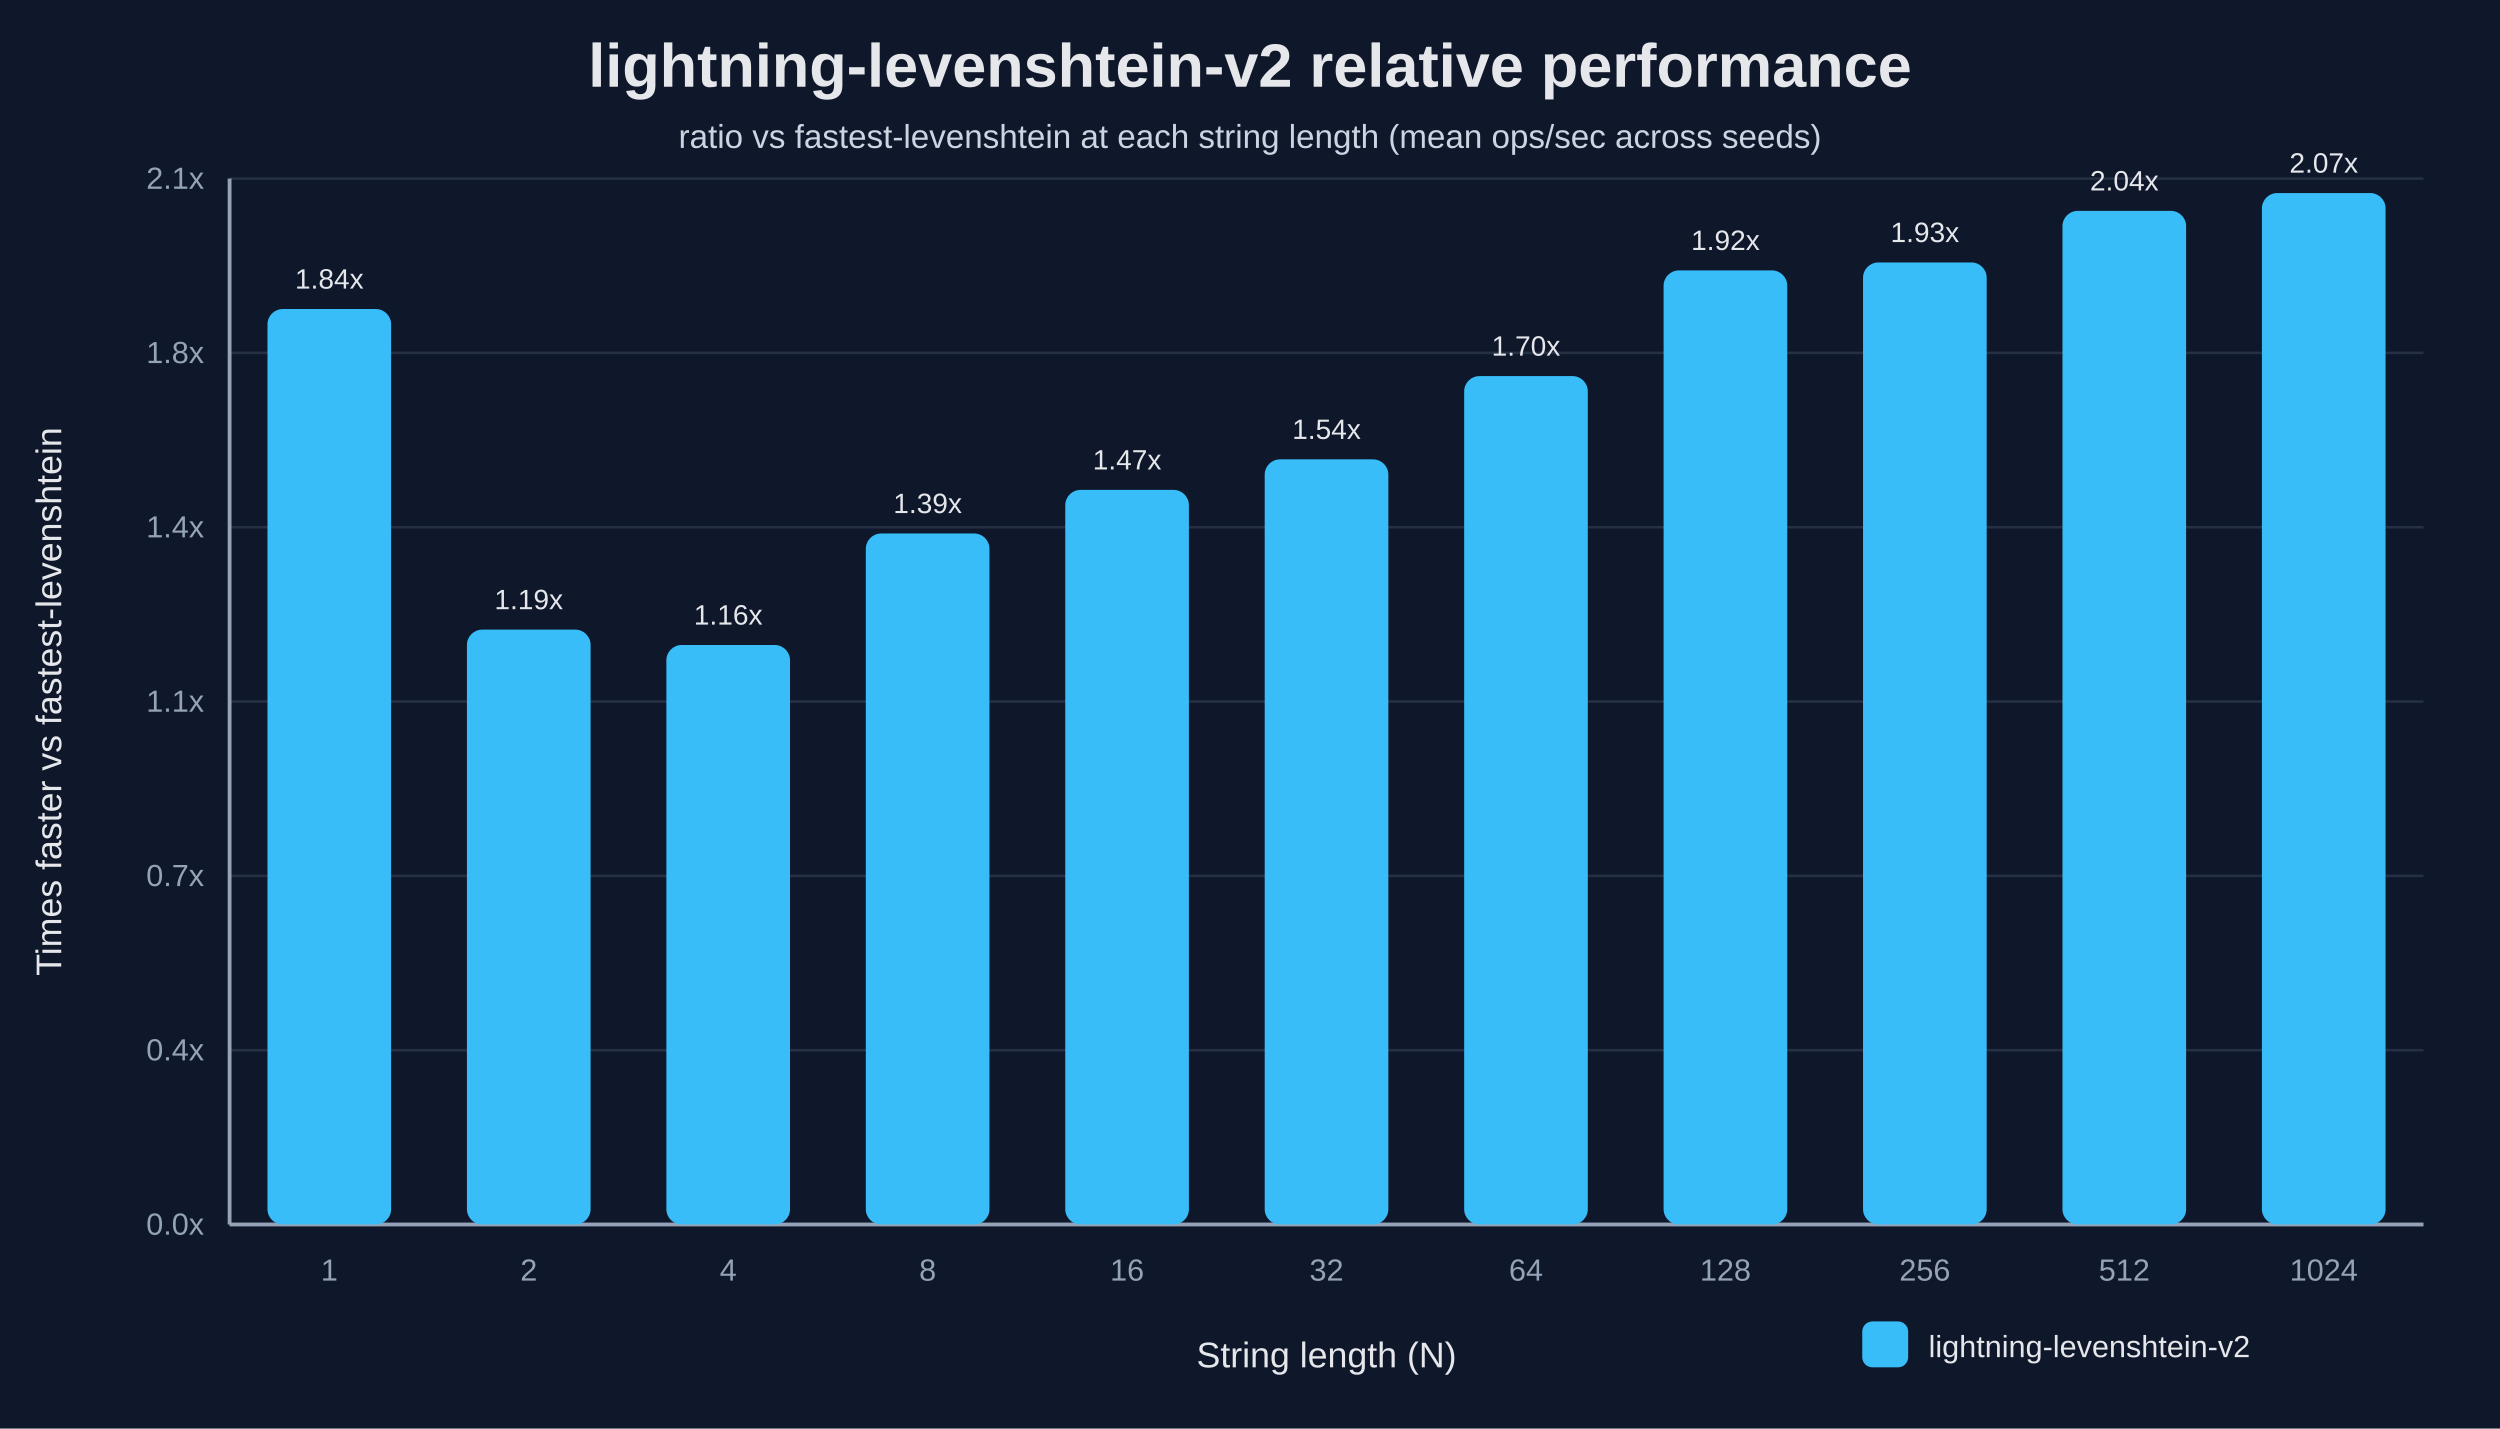
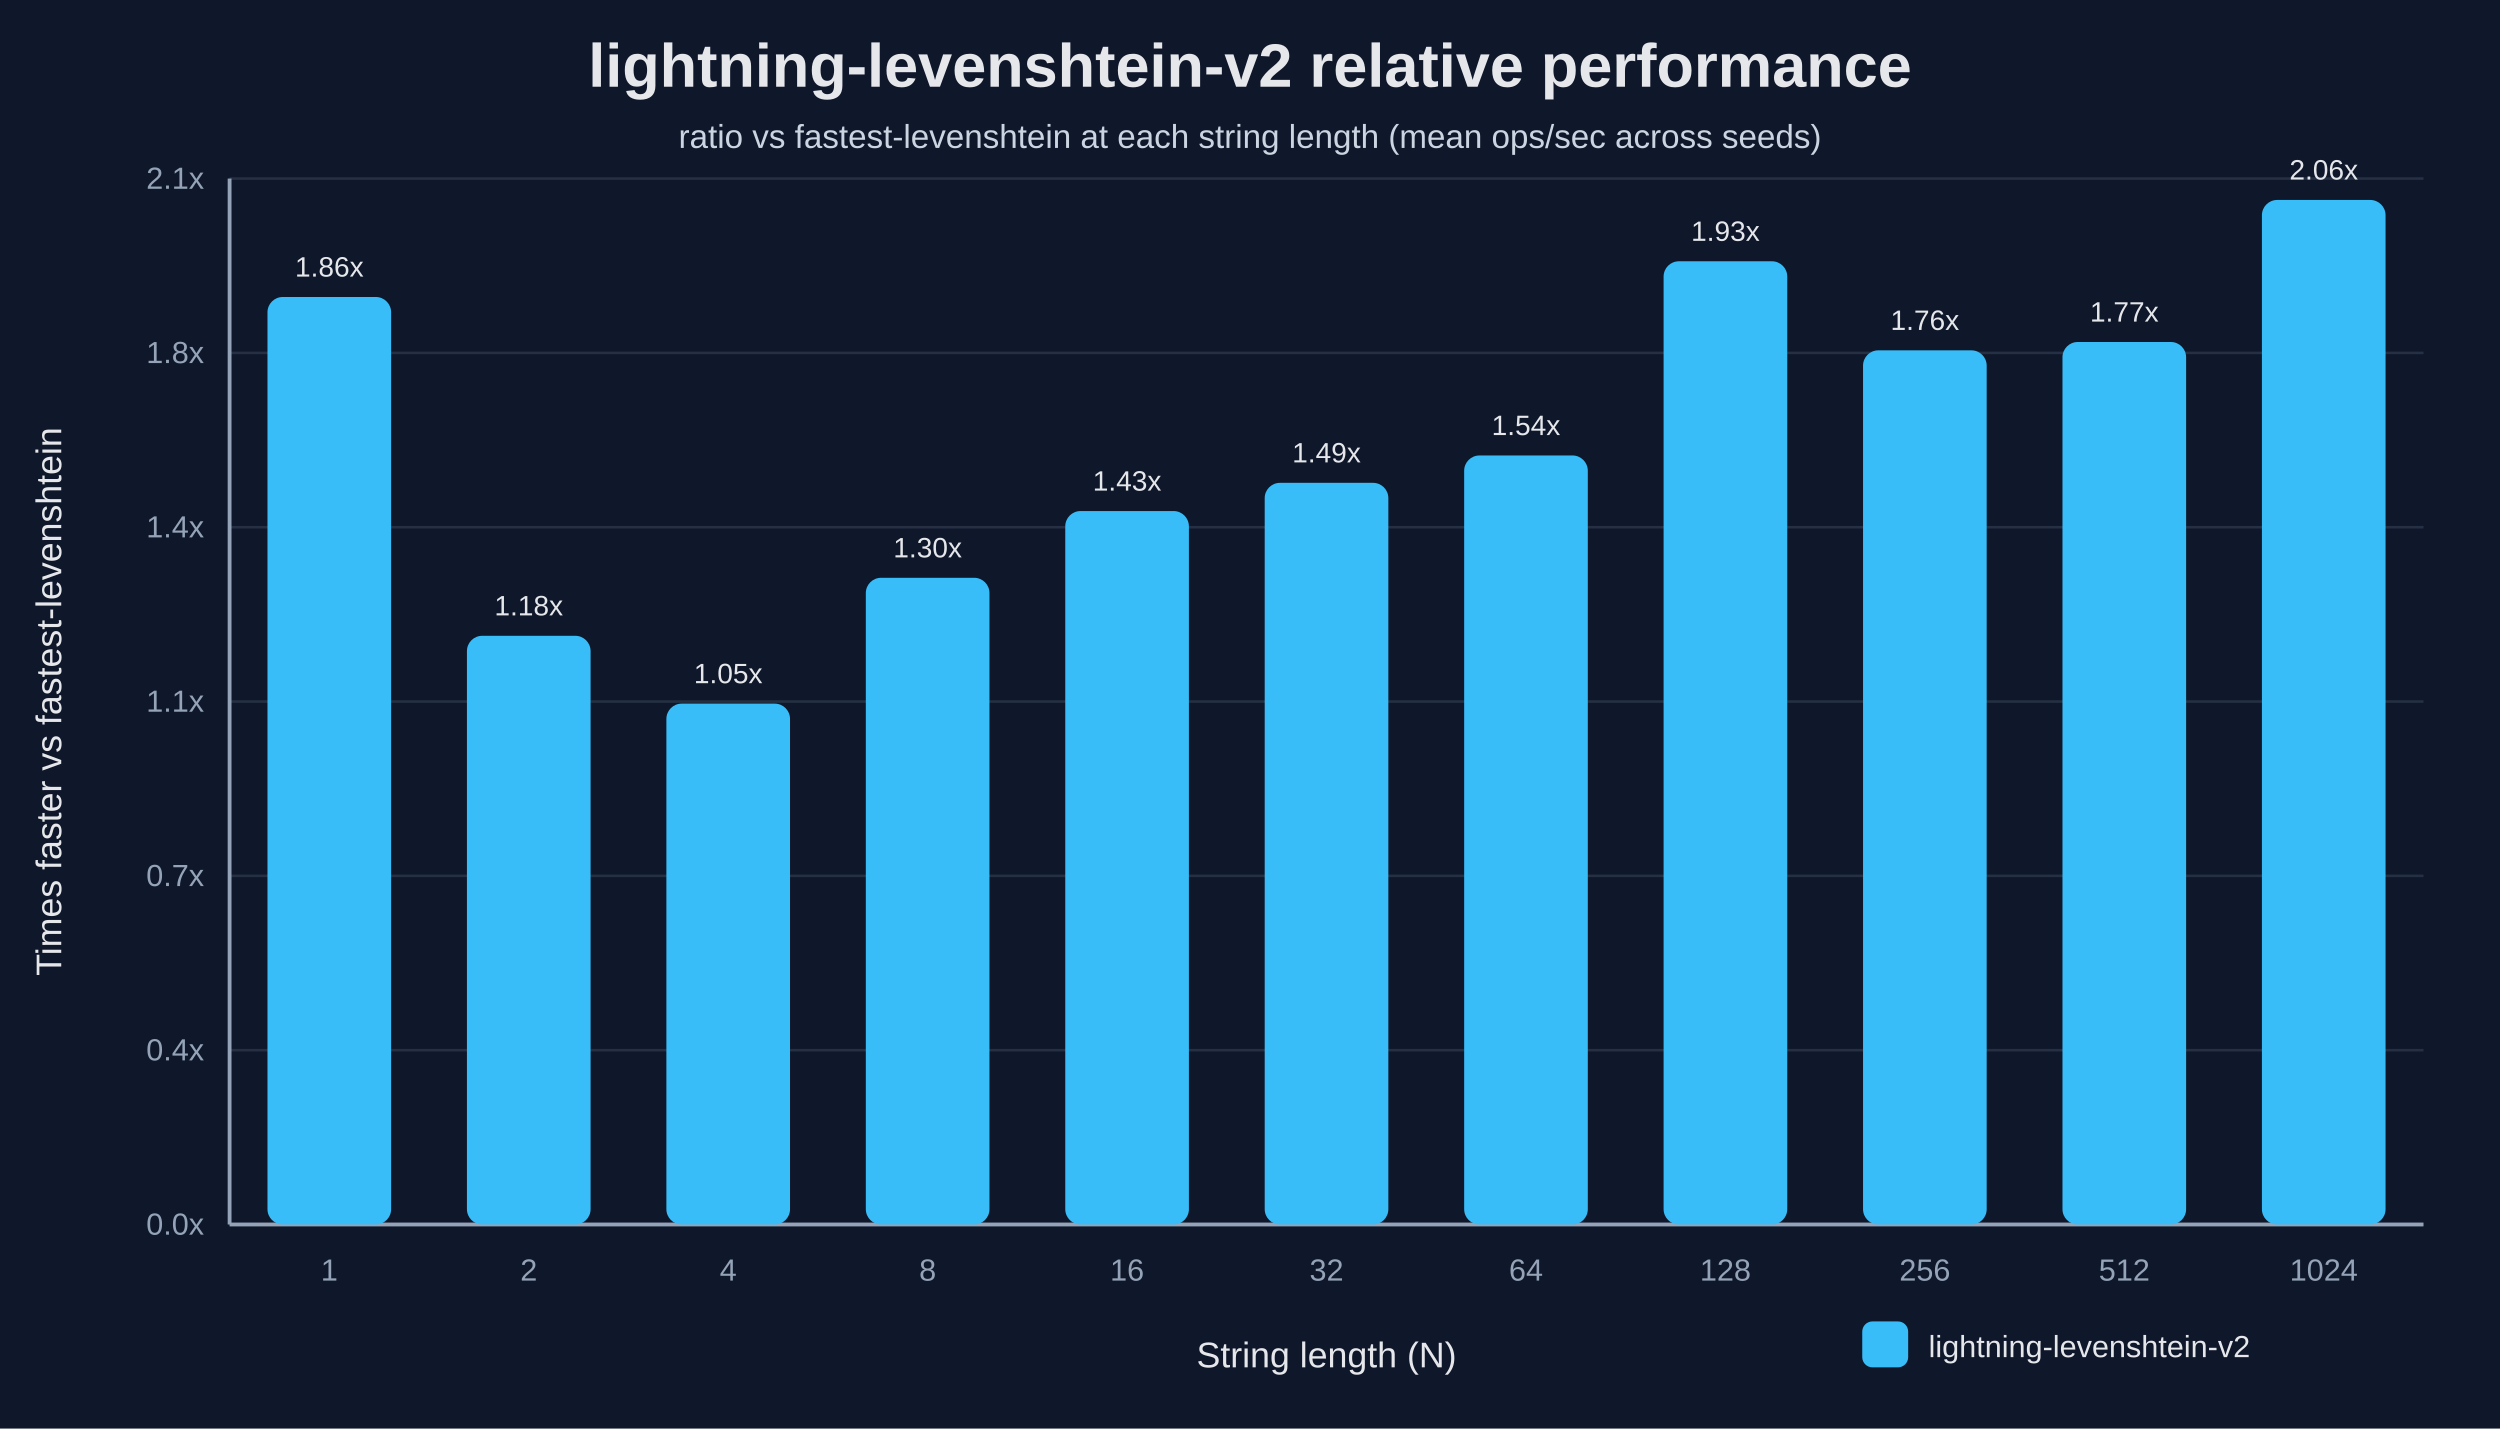
<svg xmlns="http://www.w3.org/2000/svg" width="980" height="560" viewBox="0 0 980 560" role="img" aria-label="Relative performance chart">
  <rect width="980" height="560" fill="#0f172a" />
  <text x="490" y="34" text-anchor="middle" font-family="Arial, Helvetica, sans-serif" font-size="24" font-weight="700" fill="#e5e7eb">lightning-levenshtein-v2 relative performance</text>
  <text x="490" y="58" text-anchor="middle" font-family="Arial, Helvetica, sans-serif" font-size="13" fill="#cbd5e1">ratio vs fastest-levenshtein at each string length (mean ops/sec across seeds)</text>
  <line x1="90" y1="480" x2="950" y2="480" stroke="#334155" stroke-width="1" opacity="0.6" />
  <text x="80" y="484" text-anchor="end" font-family="Arial, Helvetica, sans-serif" font-size="12" fill="#94a3b8">0.0x</text>
  <line x1="90" y1="411.667" x2="950" y2="411.667" stroke="#334155" stroke-width="1" opacity="0.6" />
  <text x="80" y="415.667" text-anchor="end" font-family="Arial, Helvetica, sans-serif" font-size="12" fill="#94a3b8">0.4x</text>
  <line x1="90" y1="343.333" x2="950" y2="343.333" stroke="#334155" stroke-width="1" opacity="0.6" />
  <text x="80" y="347.333" text-anchor="end" font-family="Arial, Helvetica, sans-serif" font-size="12" fill="#94a3b8">0.7x</text>
  <line x1="90" y1="275" x2="950" y2="275" stroke="#334155" stroke-width="1" opacity="0.6" />
  <text x="80" y="279" text-anchor="end" font-family="Arial, Helvetica, sans-serif" font-size="12" fill="#94a3b8">1.1x</text>
  <line x1="90" y1="206.667" x2="950" y2="206.667" stroke="#334155" stroke-width="1" opacity="0.6" />
  <text x="80" y="210.667" text-anchor="end" font-family="Arial, Helvetica, sans-serif" font-size="12" fill="#94a3b8">1.4x</text>
  <line x1="90" y1="138.333" x2="950" y2="138.333" stroke="#334155" stroke-width="1" opacity="0.6" />
  <text x="80" y="142.333" text-anchor="end" font-family="Arial, Helvetica, sans-serif" font-size="12" fill="#94a3b8">1.8x</text>
  <line x1="90" y1="70" x2="950" y2="70" stroke="#334155" stroke-width="1" opacity="0.6" />
  <text x="80" y="74" text-anchor="end" font-family="Arial, Helvetica, sans-serif" font-size="12" fill="#94a3b8">2.1x</text>
  <line x1="90" y1="70" x2="90" y2="480" stroke="#94a3b8" stroke-width="1.5" />
  <line x1="90" y1="480" x2="950" y2="480" stroke="#94a3b8" stroke-width="1.5" />
-   <rect x="104.85" y="121.14" width="48.47" height="358.86" rx="6" fill="#38bdf8" />
+   <rect x="104.85" y="116.42" width="48.47" height="363.58" rx="6" fill="#38bdf8" />
  <text x="129.091" y="502" text-anchor="middle" font-family="Arial, Helvetica, sans-serif" font-size="12" fill="#94a3b8">1</text>
-   <text x="129.091" y="113.138" text-anchor="middle" font-family="Arial, Helvetica, sans-serif" font-size="11" fill="#e5e7eb">1.84x</text>
-   <rect x="183.04" y="246.81" width="48.47" height="233.19" rx="6" fill="#38bdf8" />
+   <text x="129.091" y="108.42" text-anchor="middle" font-family="Arial, Helvetica, sans-serif" font-size="11" fill="#e5e7eb">1.86x</text>
+   <rect x="183.04" y="249.23" width="48.47" height="230.77" rx="6" fill="#38bdf8" />
  <text x="207.273" y="502" text-anchor="middle" font-family="Arial, Helvetica, sans-serif" font-size="12" fill="#94a3b8">2</text>
-   <text x="207.273" y="238.813" text-anchor="middle" font-family="Arial, Helvetica, sans-serif" font-size="11" fill="#e5e7eb">1.19x</text>
-   <rect x="261.22" y="252.84" width="48.47" height="227.16" rx="6" fill="#38bdf8" />
+   <text x="207.273" y="241.227" text-anchor="middle" font-family="Arial, Helvetica, sans-serif" font-size="11" fill="#e5e7eb">1.18x</text>
+   <rect x="261.22" y="275.82" width="48.47" height="204.18" rx="6" fill="#38bdf8" />
  <text x="285.455" y="502" text-anchor="middle" font-family="Arial, Helvetica, sans-serif" font-size="12" fill="#94a3b8">4</text>
-   <text x="285.455" y="244.837" text-anchor="middle" font-family="Arial, Helvetica, sans-serif" font-size="11" fill="#e5e7eb">1.16x</text>
-   <rect x="339.40" y="209.13" width="48.47" height="270.87" rx="6" fill="#38bdf8" />
+   <text x="285.455" y="267.817" text-anchor="middle" font-family="Arial, Helvetica, sans-serif" font-size="11" fill="#e5e7eb">1.05x</text>
+   <rect x="339.40" y="226.49" width="48.47" height="253.51" rx="6" fill="#38bdf8" />
  <text x="363.636" y="502" text-anchor="middle" font-family="Arial, Helvetica, sans-serif" font-size="12" fill="#94a3b8">8</text>
-   <text x="363.636" y="201.131" text-anchor="middle" font-family="Arial, Helvetica, sans-serif" font-size="11" fill="#e5e7eb">1.39x</text>
-   <rect x="417.58" y="192.04" width="48.47" height="287.96" rx="6" fill="#38bdf8" />
+   <text x="363.636" y="218.495" text-anchor="middle" font-family="Arial, Helvetica, sans-serif" font-size="11" fill="#e5e7eb">1.30x</text>
+   <rect x="417.58" y="200.33" width="48.47" height="279.67" rx="6" fill="#38bdf8" />
  <text x="441.818" y="502" text-anchor="middle" font-family="Arial, Helvetica, sans-serif" font-size="12" fill="#94a3b8">16</text>
-   <text x="441.818" y="184.037" text-anchor="middle" font-family="Arial, Helvetica, sans-serif" font-size="11" fill="#e5e7eb">1.47x</text>
-   <rect x="495.76" y="180.07" width="48.47" height="299.93" rx="6" fill="#38bdf8" />
+   <text x="441.818" y="192.33" text-anchor="middle" font-family="Arial, Helvetica, sans-serif" font-size="11" fill="#e5e7eb">1.43x</text>
+   <rect x="495.76" y="189.27" width="48.47" height="290.73" rx="6" fill="#38bdf8" />
  <text x="520" y="502" text-anchor="middle" font-family="Arial, Helvetica, sans-serif" font-size="12" fill="#94a3b8">32</text>
-   <text x="520" y="172.068" text-anchor="middle" font-family="Arial, Helvetica, sans-serif" font-size="11" fill="#e5e7eb">1.54x</text>
-   <rect x="573.95" y="147.43" width="48.47" height="332.57" rx="6" fill="#38bdf8" />
+   <text x="520" y="181.266" text-anchor="middle" font-family="Arial, Helvetica, sans-serif" font-size="11" fill="#e5e7eb">1.49x</text>
+   <rect x="573.95" y="178.54" width="48.47" height="301.46" rx="6" fill="#38bdf8" />
  <text x="598.182" y="502" text-anchor="middle" font-family="Arial, Helvetica, sans-serif" font-size="12" fill="#94a3b8">64</text>
-   <text x="598.182" y="139.433" text-anchor="middle" font-family="Arial, Helvetica, sans-serif" font-size="11" fill="#e5e7eb">1.70x</text>
-   <rect x="652.13" y="106.00" width="48.47" height="374.00" rx="6" fill="#38bdf8" />
+   <text x="598.182" y="170.544" text-anchor="middle" font-family="Arial, Helvetica, sans-serif" font-size="11" fill="#e5e7eb">1.54x</text>
+   <rect x="652.13" y="102.42" width="48.47" height="377.58" rx="6" fill="#38bdf8" />
  <text x="676.364" y="502" text-anchor="middle" font-family="Arial, Helvetica, sans-serif" font-size="12" fill="#94a3b8">128</text>
-   <text x="676.364" y="97.999" text-anchor="middle" font-family="Arial, Helvetica, sans-serif" font-size="11" fill="#e5e7eb">1.92x</text>
-   <rect x="730.31" y="102.88" width="48.47" height="377.12" rx="6" fill="#38bdf8" />
+   <text x="676.364" y="94.421" text-anchor="middle" font-family="Arial, Helvetica, sans-serif" font-size="11" fill="#e5e7eb">1.93x</text>
+   <rect x="730.31" y="137.33" width="48.47" height="342.67" rx="6" fill="#38bdf8" />
  <text x="754.545" y="502" text-anchor="middle" font-family="Arial, Helvetica, sans-serif" font-size="12" fill="#94a3b8">256</text>
-   <text x="754.545" y="94.881" text-anchor="middle" font-family="Arial, Helvetica, sans-serif" font-size="11" fill="#e5e7eb">1.93x</text>
-   <rect x="808.49" y="82.66" width="48.47" height="397.34" rx="6" fill="#38bdf8" />
+   <text x="754.545" y="129.33" text-anchor="middle" font-family="Arial, Helvetica, sans-serif" font-size="11" fill="#e5e7eb">1.76x</text>
+   <rect x="808.49" y="134.06" width="48.47" height="345.94" rx="6" fill="#38bdf8" />
  <text x="832.727" y="502" text-anchor="middle" font-family="Arial, Helvetica, sans-serif" font-size="12" fill="#94a3b8">512</text>
-   <text x="832.727" y="74.661" text-anchor="middle" font-family="Arial, Helvetica, sans-serif" font-size="11" fill="#e5e7eb">2.04x</text>
-   <rect x="886.67" y="75.68" width="48.47" height="404.32" rx="6" fill="#38bdf8" />
+   <text x="832.727" y="126.059" text-anchor="middle" font-family="Arial, Helvetica, sans-serif" font-size="11" fill="#e5e7eb">1.77x</text>
+   <rect x="886.67" y="78.38" width="48.47" height="401.62" rx="6" fill="#38bdf8" />
  <text x="910.909" y="502" text-anchor="middle" font-family="Arial, Helvetica, sans-serif" font-size="12" fill="#94a3b8">1024</text>
-   <text x="910.909" y="67.68" text-anchor="middle" font-family="Arial, Helvetica, sans-serif" font-size="11" fill="#e5e7eb">2.07x</text>
+   <text x="910.909" y="70.381" text-anchor="middle" font-family="Arial, Helvetica, sans-serif" font-size="11" fill="#e5e7eb">2.06x</text>
  <text x="520" y="536" text-anchor="middle" font-family="Arial, Helvetica, sans-serif" font-size="14" fill="#e5e7eb">String length (N)</text>
  <text x="24" y="275" text-anchor="middle" font-family="Arial, Helvetica, sans-serif" font-size="14" fill="#e5e7eb" transform="rotate(-90 24 275)">Times faster vs fastest-levenshtein</text>
  <g transform="translate(730, 530)">
    <rect x="0" y="-12" width="18" height="18" rx="4" fill="#38bdf8" />
    <text x="26" y="2" font-family="Arial, Helvetica, sans-serif" font-size="12" fill="#e5e7eb">lightning-levenshtein-v2</text>
  </g>
</svg>
